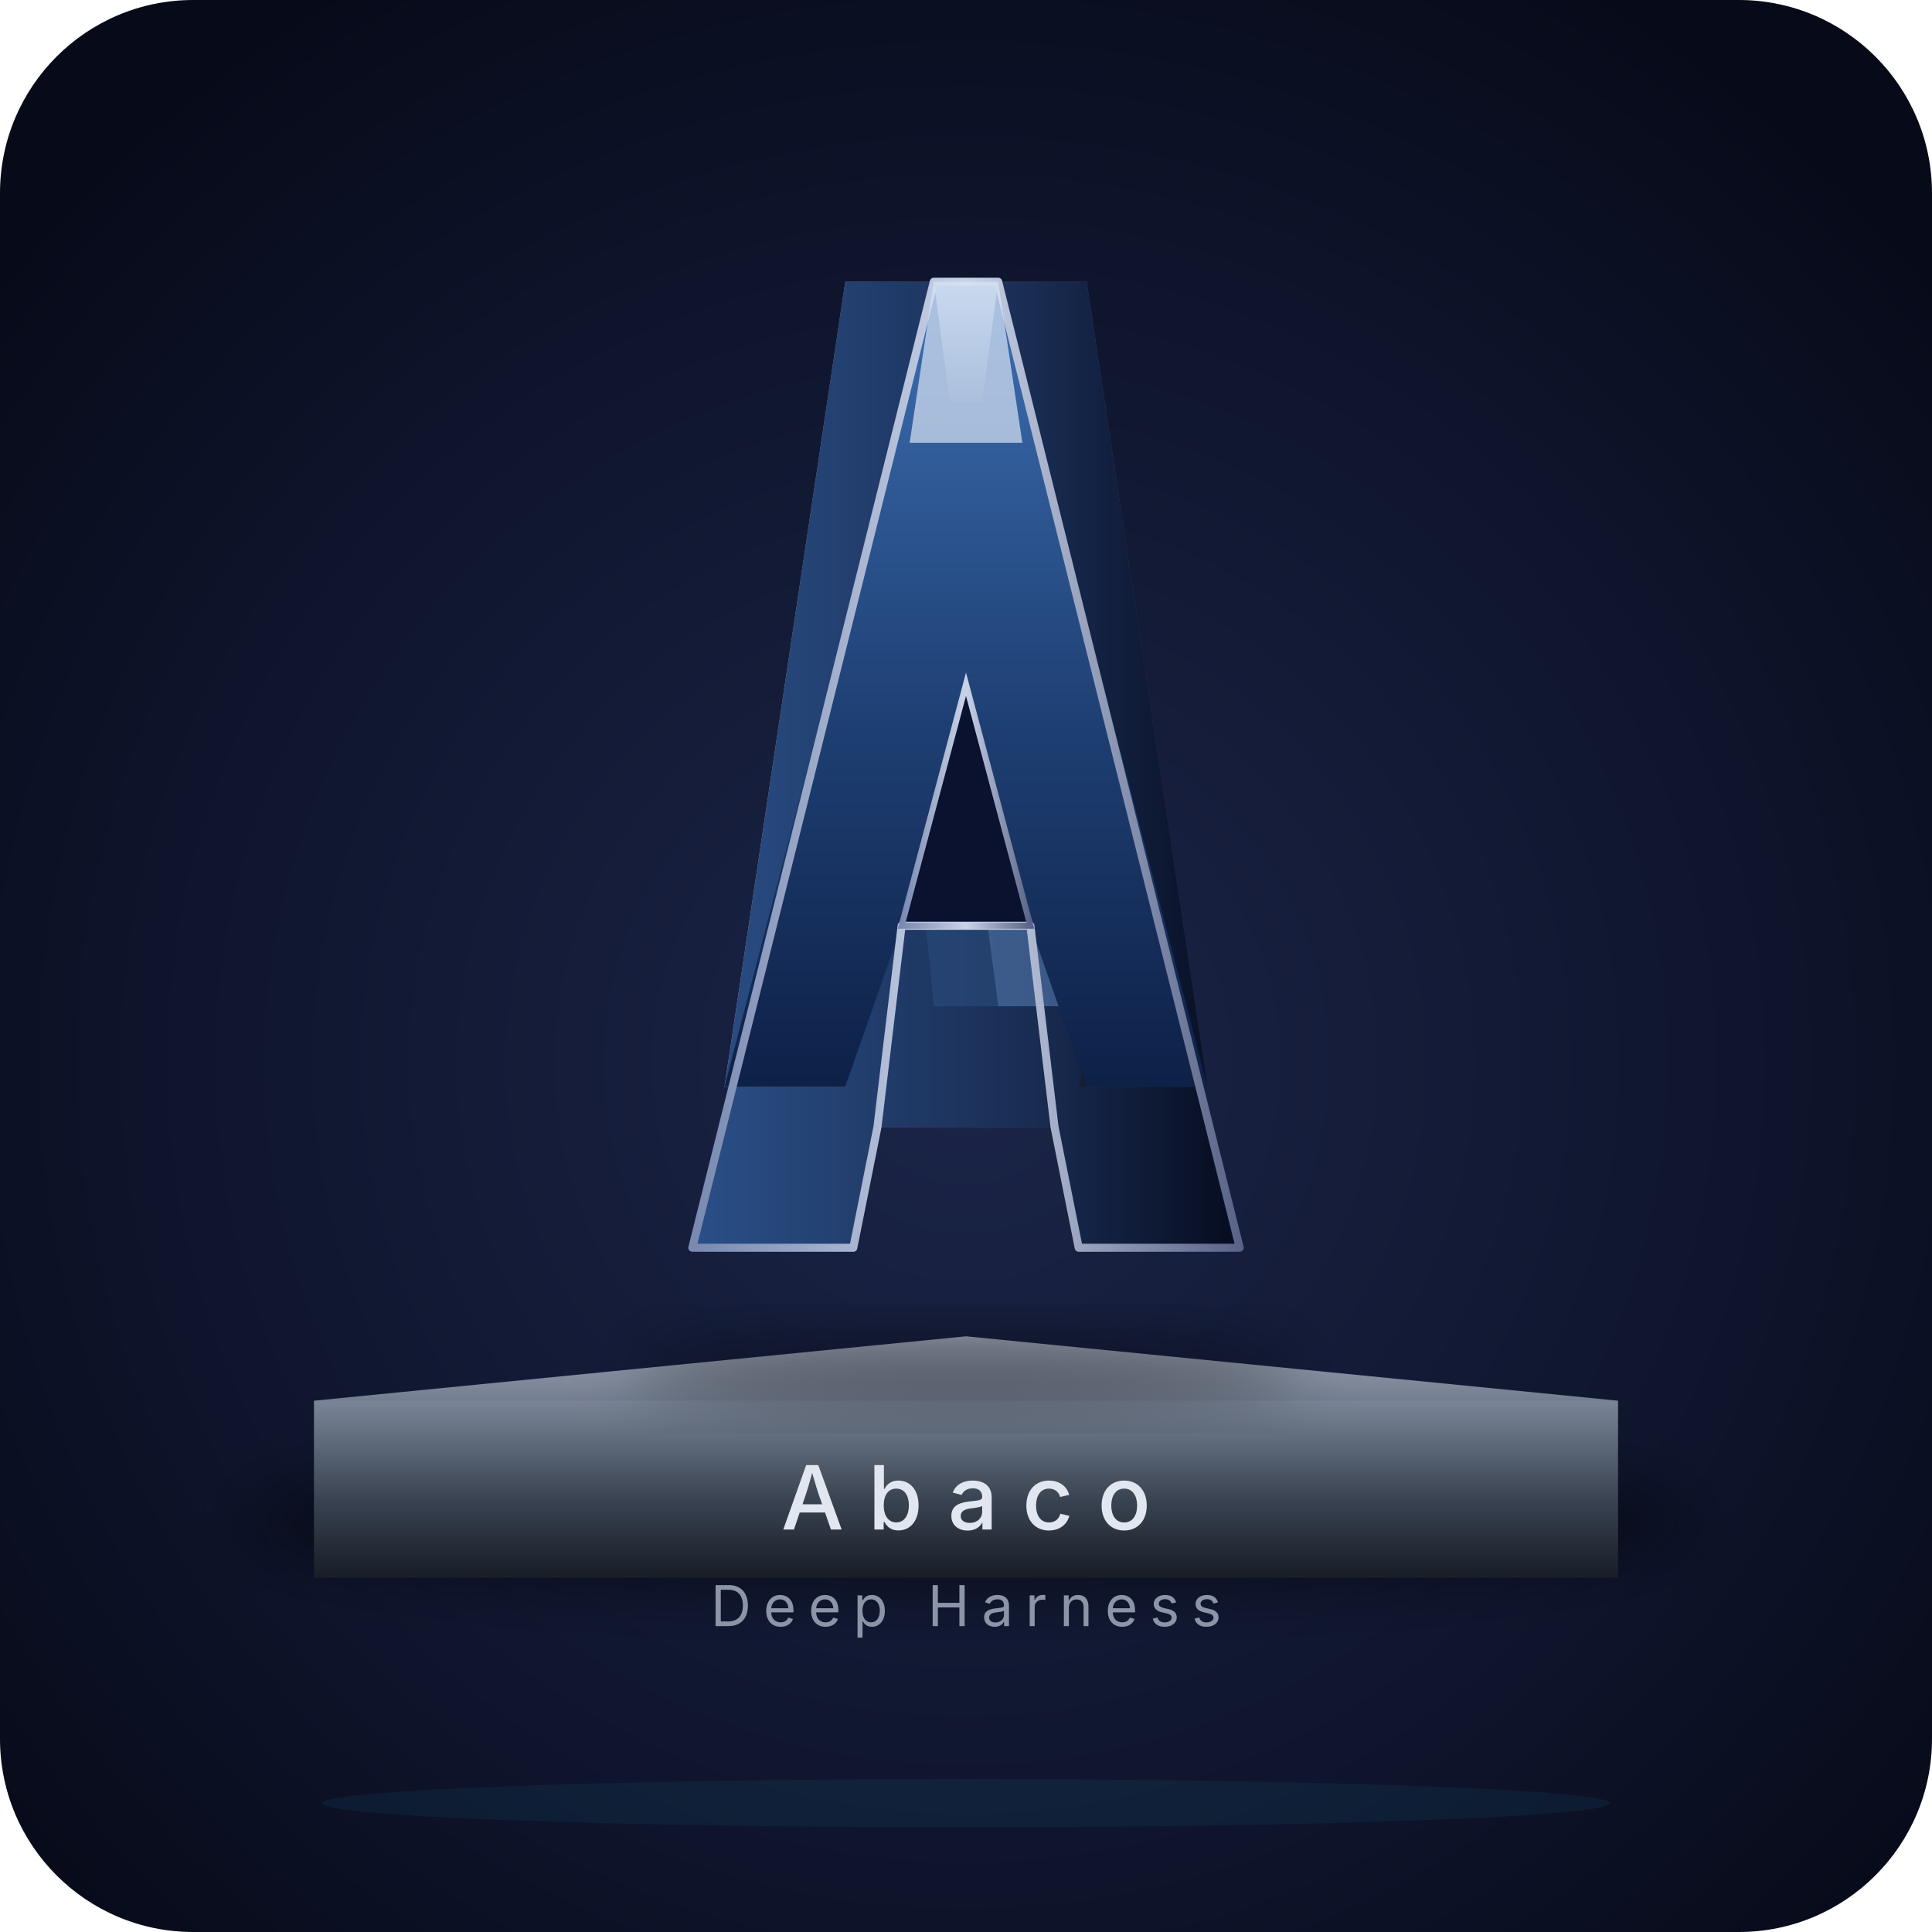
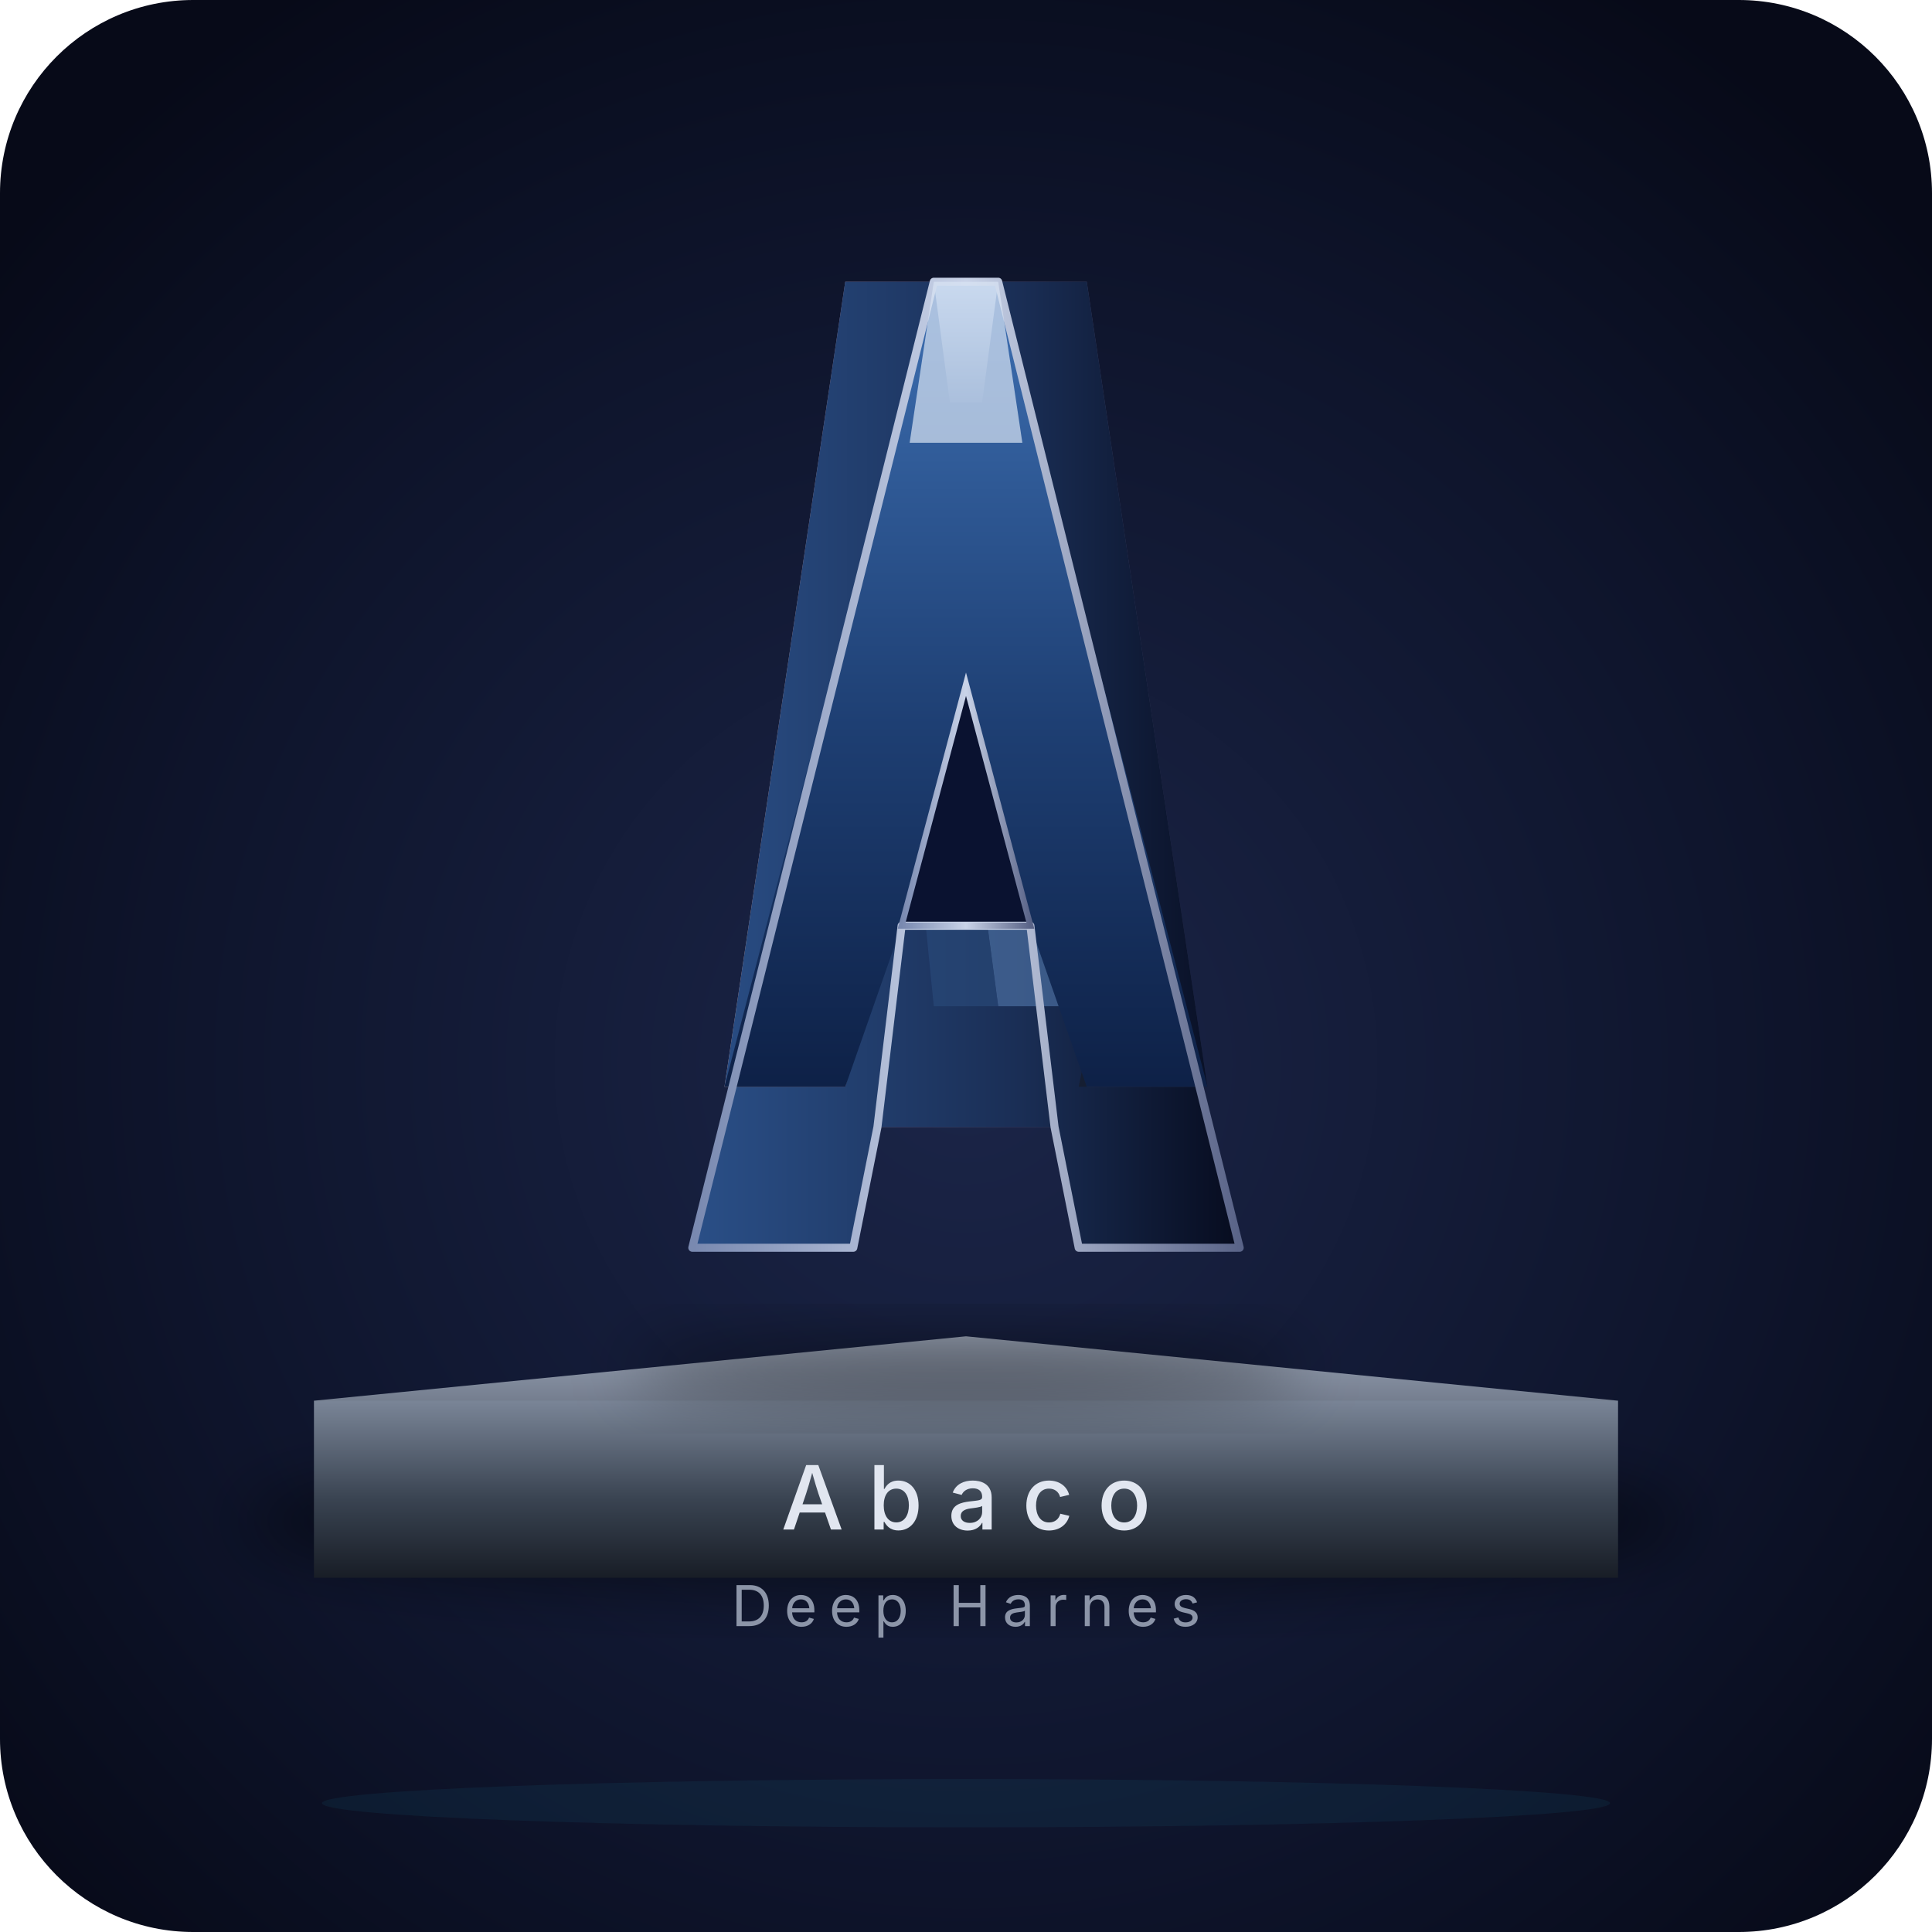
- <svg xmlns="http://www.w3.org/2000/svg" viewBox="0 0 480 480" role="img" aria-label="ABACO DEEP HARNESS">
+ <svg xmlns="http://www.w3.org/2000/svg" viewBox="0 0 480 480" role="img" aria-label="ABACO DEEP HARNES">
  <defs>
    <radialGradient id="bg" cx="50%" cy="55%" r="65%">
      <stop offset="0%" stop-color="#1B2548" />
      <stop offset="65%" stop-color="#0E142B" />
      <stop offset="100%" stop-color="#070A18" />
    </radialGradient>
    <linearGradient id="plate-front" x1="0" y1="0" x2="0" y2="1">
      <stop offset="0%" stop-color="#3D6FB2" />
      <stop offset="55%" stop-color="#1E3F73" />
      <stop offset="100%" stop-color="#0E2147" />
    </linearGradient>
    <linearGradient id="plate-right" x1="0" y1="0" x2="1" y2="0">
      <stop offset="0%" stop-color="#2A4F87" />
      <stop offset="60%" stop-color="#1A2E55" />
      <stop offset="100%" stop-color="#070C1F" />
    </linearGradient>
    <linearGradient id="plate-left" x1="0" y1="0" x2="1" y2="0">
      <stop offset="0%" stop-color="#D9A48B" />
      <stop offset="35%" stop-color="#7A6A8B" />
      <stop offset="100%" stop-color="#1B2548" />
    </linearGradient>
    <linearGradient id="plate-top" x1="0" y1="0" x2="0" y2="1">
      <stop offset="0%" stop-color="#A6C0E4" />
      <stop offset="100%" stop-color="#3F6AA6" />
    </linearGradient>
    <linearGradient id="edge" x1="0" y1="0" x2="1" y2="0">
      <stop offset="0%" stop-color="#7989B0" />
      <stop offset="50%" stop-color="#C9D3E8" />
      <stop offset="100%" stop-color="#5A6488" />
    </linearGradient>
    <linearGradient id="pedestal" x1="0" y1="0" x2="0" y2="1">
      <stop offset="0%" stop-color="#7A8597" />
      <stop offset="55%" stop-color="#3A4452" />
      <stop offset="100%" stop-color="#181D26" />
    </linearGradient>
    <linearGradient id="pedestal-top" x1="0" y1="0" x2="0" y2="1">
      <stop offset="0%" stop-color="#9AA4B6" />
      <stop offset="100%" stop-color="#4F5868" />
    </linearGradient>
    <filter id="soft-glow" x="-30%" y="-30%" width="160%" height="160%">
      <feGaussianBlur stdDeviation="8" />
    </filter>
  </defs>
  <rect width="480" height="480" rx="48" fill="url(#bg)" />
  <ellipse cx="240" cy="378" rx="180" ry="18" fill="#000" opacity="0.45" filter="url(#soft-glow)" />
  <g>
    <path d="M 78 348 L 240 332 L 402 348 L 240 364 Z" fill="url(#pedestal-top)" />
    <path d="M 78 348 L 402 348 L 402 392 L 78 392 Z" fill="url(#pedestal)" />
    <text x="240" y="380" text-anchor="middle" font-family="-apple-system, 'SF Pro Display', 'Inter', system-ui, sans-serif" font-weight="500" font-size="22" fill="#E1E6F0" letter-spacing="6">Abaco</text>
-     <text x="240" y="404" text-anchor="middle" font-family="-apple-system, 'SF Pro Display', 'Inter', system-ui, sans-serif" font-weight="400" font-size="14" fill="#8C95A8" letter-spacing="3">Deep Harness</text>
+     <text x="240" y="404" text-anchor="middle" font-family="-apple-system, 'SF Pro Display', 'Inter', system-ui, sans-serif" font-weight="400" font-size="14" fill="#8C95A8" letter-spacing="3">Deep Harnes</text>
  </g>
  <g transform="translate(240 200)">
    <ellipse cx="0" cy="140" rx="84" ry="10" fill="#000" opacity="0.35" filter="url(#soft-glow)" />
    <path d="M -8 -130              L -68 110              L -28 110              L -22 80              L 22 80              L 28 110              L 68 110              L 8 -130              L 30 -130              L 60 70              L 30 70              L 0 -40              L -30 70              L -60 70              L -30 -130 Z" fill="url(#plate-left)" />
    <path d="M -16 -60 L -32 50 L -8 50 L 4 -40 Z" fill="#5C7AAB" opacity="0.55" />
    <path d="M 4 -40 L -8 50 L 8 50 L 16 -30 Z" fill="#8AA3CC" opacity="0.45" />
    <path d="M -50 70 L -60 70 L -32 50 L -28 70 Z" fill="#C58A78" opacity="0.6" />
    <path d="M 8 -130              L 68 110              L 28 110              L 22 80              L -22 80              L -28 110              L -68 110              L -8 -130              L -30 -130              L -60 70              L -30 70              L 0 -40              L 30 70              L 60 70              L 30 -130 Z" fill="url(#plate-right)" />
    <path d="M 16 -60 L 32 50 L 8 50 L -4 -40 Z" fill="#4A6E9F" opacity="0.7" />
    <path d="M -4 -40 L 8 50 L -8 50 L -16 -30 Z" fill="#2A4B7C" opacity="0.6" />
    <path d="M 50 70 L 60 70 L 32 50 L 28 70 Z" fill="#161B2A" opacity="0.7" />
    <path d="M -8 -130 L 8 -130 L 60 70 L 30 70 L 16 30 L -16 30 L -30 70 L -60 70 Z" fill="url(#plate-front)" />
    <path d="M -16 30 L 16 30 L 0 -30 Z" fill="#0A1230" />
    <path d="M -8 -130 L 8 -130 L 4 -100 L -4 -100 Z" fill="url(#plate-top)" />
    <path d="M -8 -130              L 8 -130              L 68 110              L 28 110              L 22 80              L 16 30              L -16 30              L -22 80              L -28 110              L -68 110 Z" fill="none" stroke="url(#edge)" stroke-width="2" stroke-linejoin="round" />
    <path d="M -16 30 L 16 30 L 0 -30 Z" fill="none" stroke="url(#edge)" stroke-width="1.5" />
    <line x1="-50" y1="70" x2="50" y2="70" stroke="url(#edge)" stroke-width="2" opacity="0.85" />
    <line x1="-22" y1="80" x2="22" y2="80" stroke="url(#edge)" stroke-width="2" opacity="0.85" />
    <path d="M -8 -130 L 8 -130 L 14 -90 L -14 -90 Z" fill="#D9E4F4" opacity="0.7" />
  </g>
  <ellipse cx="240" cy="448" rx="160" ry="6" fill="#22D3EE" opacity="0.06" />
</svg>
